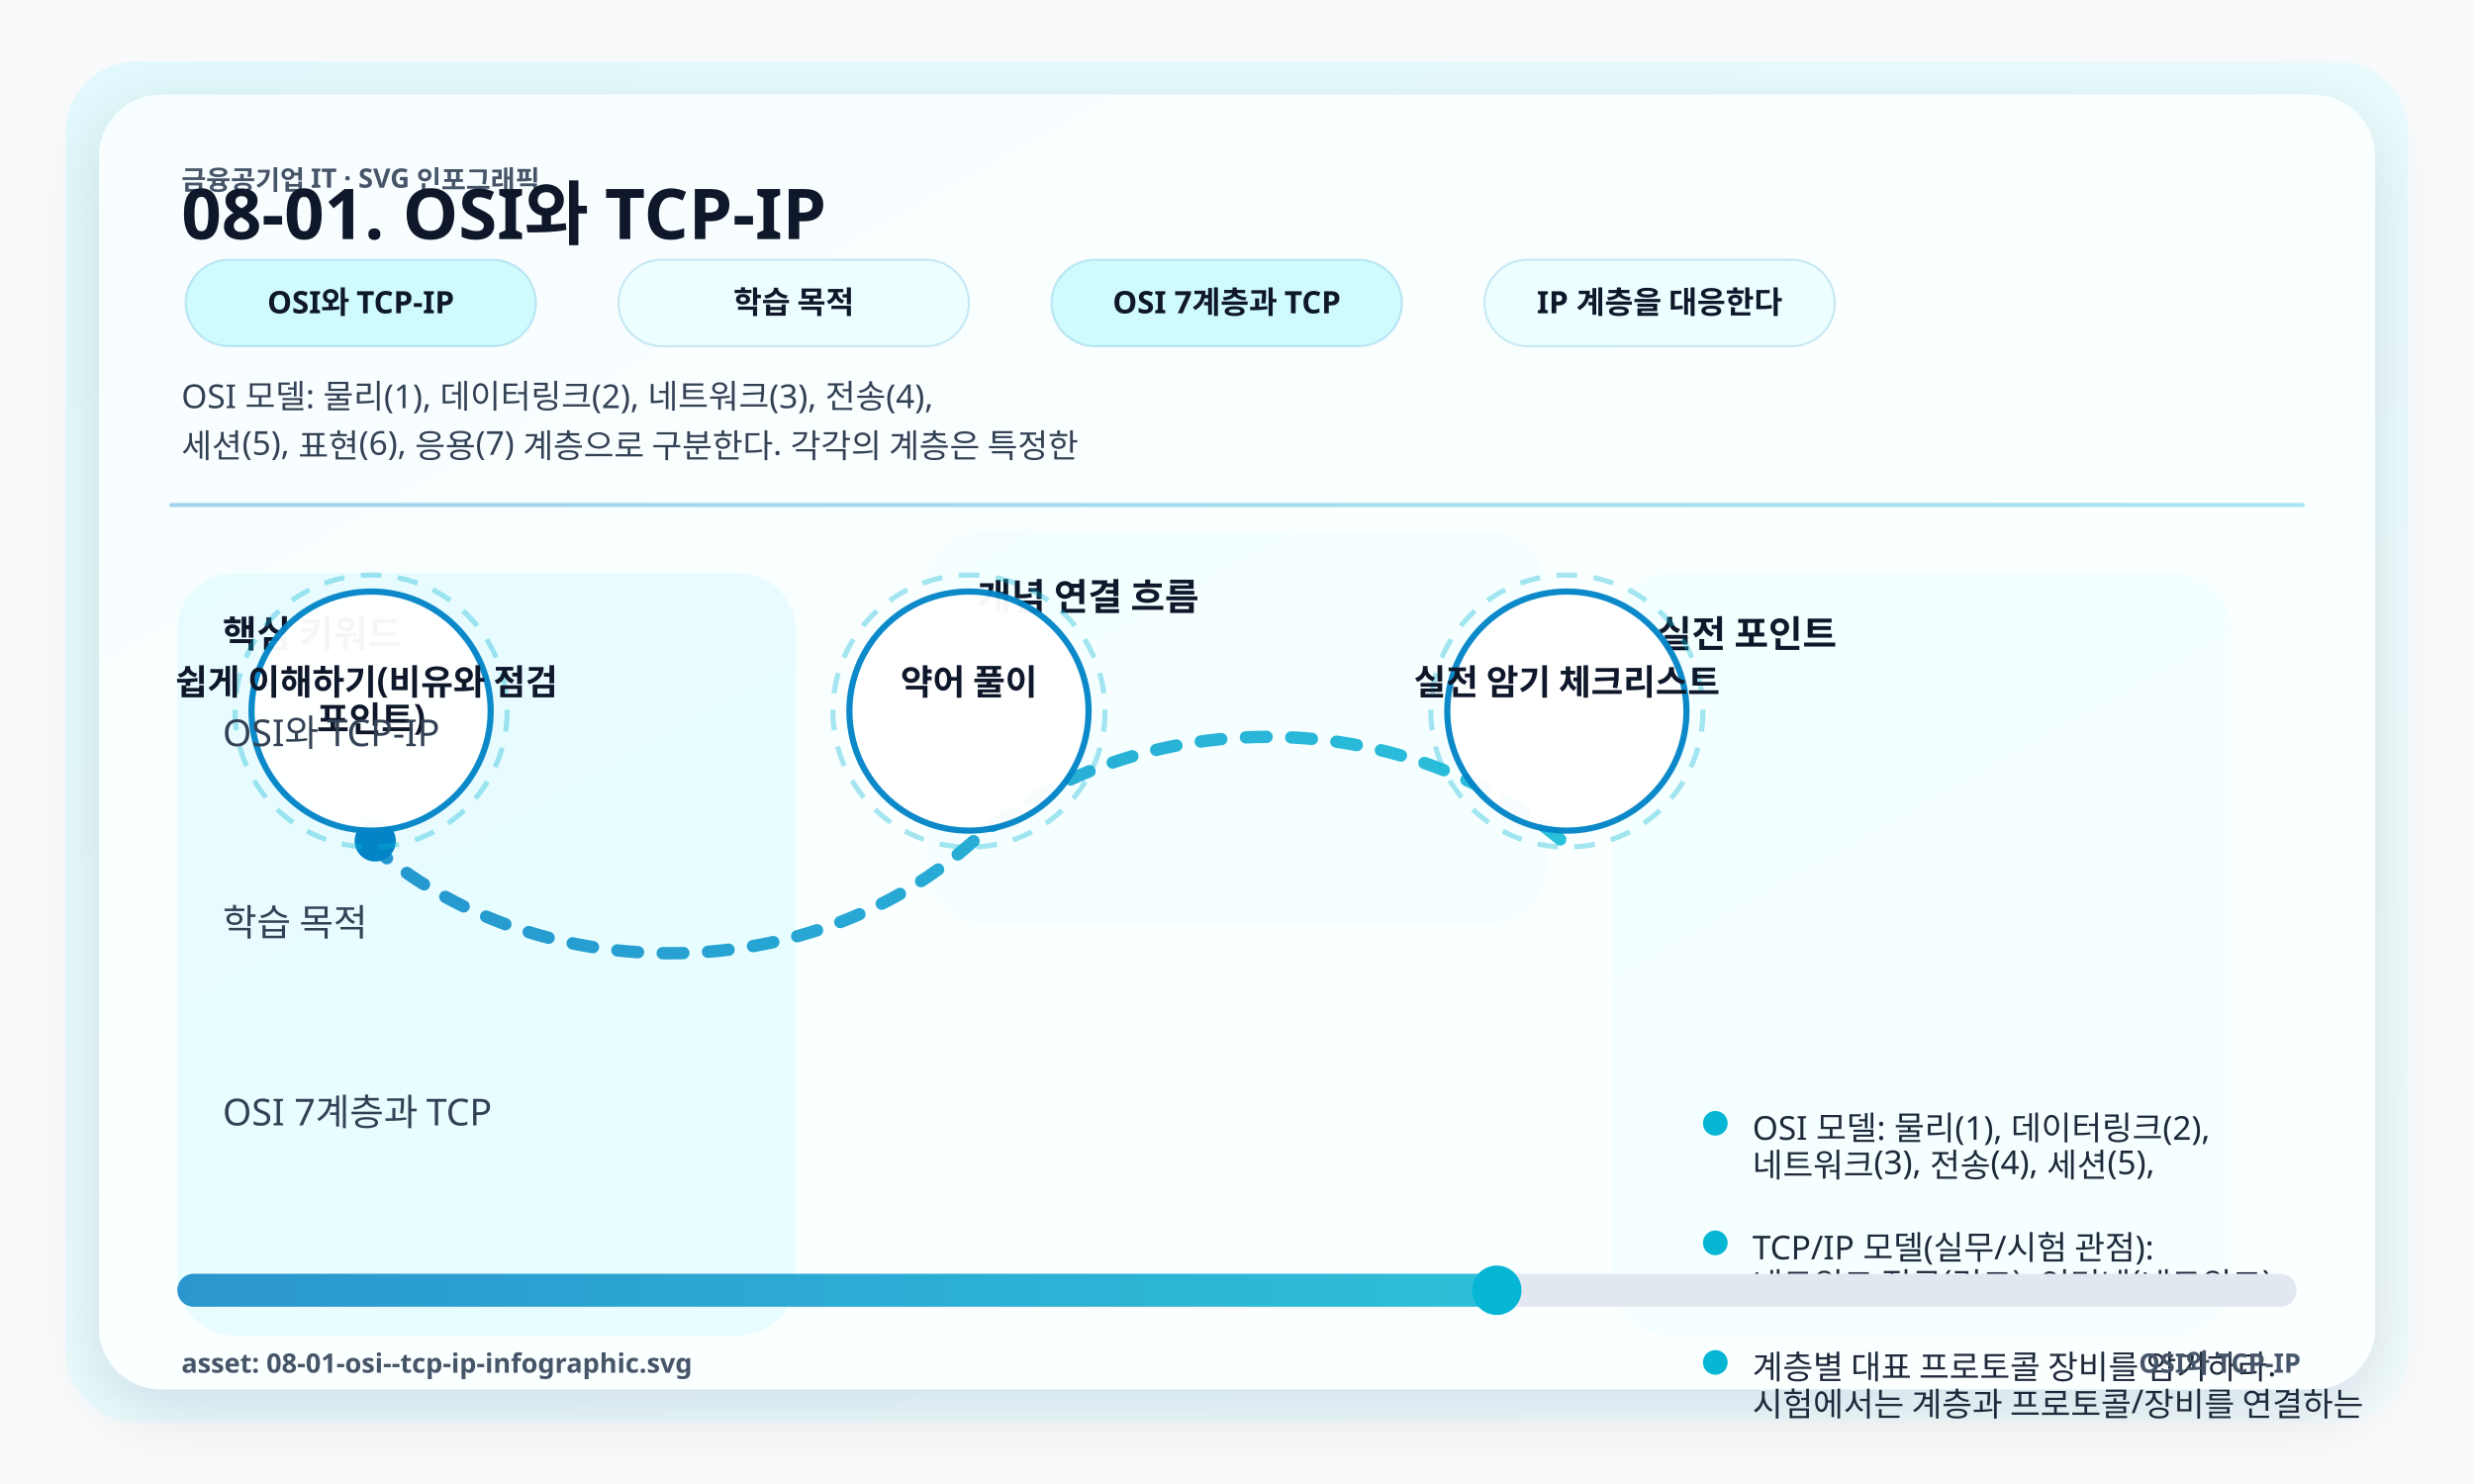
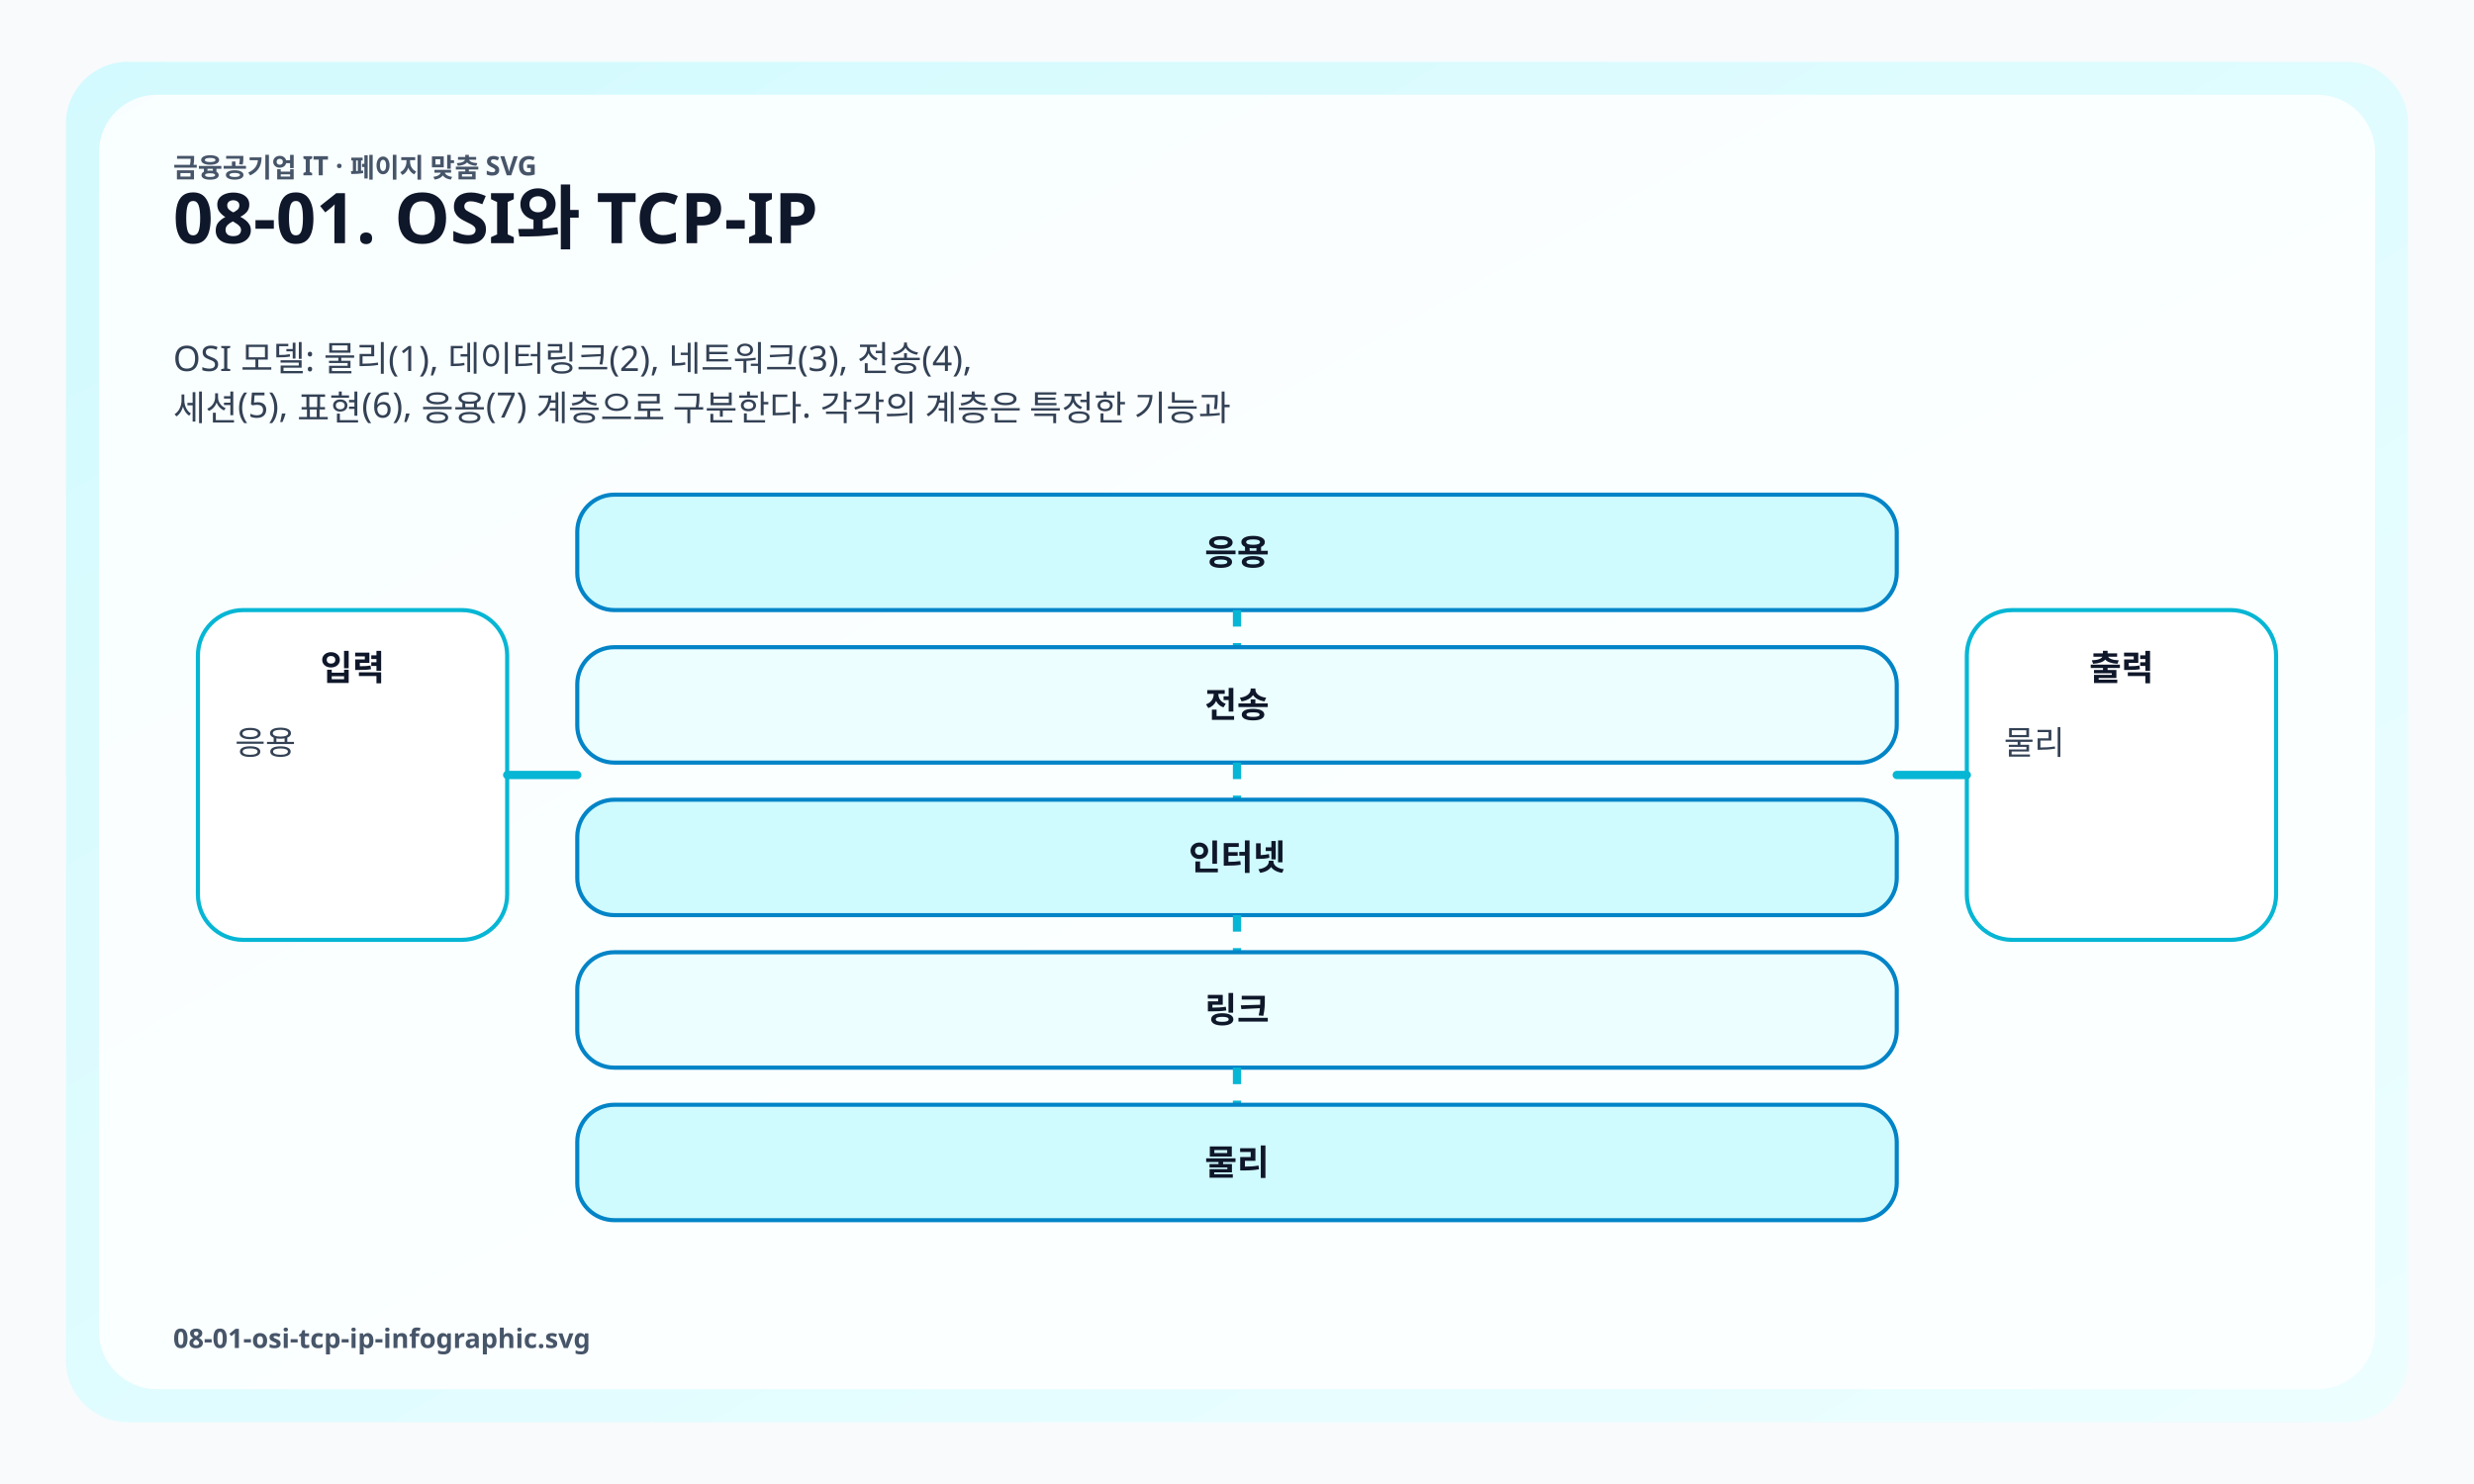
<svg xmlns="http://www.w3.org/2000/svg" width="1200" height="720" viewBox="0 0 1200 720" role="img" aria-labelledby="title desc">
  <defs>
-     <linearGradient id="bg" x1="0" y1="0" x2="1" y2="1">
+     <linearGradient id="grad-08-01-osi-tcp-ip-infographic.svg" x1="0" y1="0" x2="1" y2="1">
      <stop offset="0%" stop-color="#cffafe" />
      <stop offset="100%" stop-color="#ecfeff" />
    </linearGradient>
-     <linearGradient id="line" x1="0" y1="0" x2="1" y2="0">
+     <linearGradient id="line-08-01-osi-tcp-ip-infographic.svg" x1="0" y1="0" x2="1" y2="0">
      <stop offset="0%" stop-color="#0284c7" />
      <stop offset="100%" stop-color="#06b6d4" />
    </linearGradient>
-     <filter id="shadow" x="-20%" y="-20%" width="140%" height="140%">
-       <feDropShadow dx="0" dy="10" stdDeviation="16" flood-color="#0f172a" flood-opacity="0.12" />
-     </filter>
    <style>
      .title { font: 700 34px 'Pretendard','Noto Sans KR',sans-serif; fill: #0f172a; }
-       .subtitle { font: 500 16px 'Pretendard','Noto Sans KR',sans-serif; fill: #334155; }
-       .section { font: 700 18px 'Pretendard','Noto Sans KR',sans-serif; fill: #0f172a; }
-       .chip { font: 700 15px 'Pretendard','Noto Sans KR',sans-serif; fill: #0f172a; }
-       .body { font: 500 18px 'Pretendard','Noto Sans KR',sans-serif; fill: #334155; }
-       .node { font: 700 17px 'Pretendard','Noto Sans KR',sans-serif; fill: #0f172a; }
-       .focus { font: 500 16px 'Pretendard','Noto Sans KR',sans-serif; fill: #1e293b; }
+       .subtitle { font: 500 17px 'Pretendard','Noto Sans KR',sans-serif; fill: #334155; }
+       .label { font: 700 17px 'Pretendard','Noto Sans KR',sans-serif; fill: #0f172a; }
+       .body { font: 500 16px 'Pretendard','Noto Sans KR',sans-serif; fill: #334155; }
      .small { font: 600 13px 'Pretendard','Noto Sans KR',sans-serif; fill: #475569; }
-       .float1 { animation: float1 7s ease-in-out infinite; }
-       .float2 { animation: float2 8s ease-in-out infinite; }
-       .float3 { animation: float3 9s ease-in-out infinite; }
-       .pulse { animation: pulse 2.4s ease-in-out infinite; transform-origin: center; }
-       @keyframes float1 { 0%,100% { transform: translateY(0px); } 50% { transform: translateY(-8px); } }
-       @keyframes float2 { 0%,100% { transform: translateY(-2px); } 50% { transform: translateY(7px); } }
-       @keyframes float3 { 0%,100% { transform: translateY(2px); } 50% { transform: translateY(-6px); } }
-       @keyframes pulse { 0%,100% { opacity: .55; transform: scale(1); } 50% { opacity: 1; transform: scale(1.35); } }
+       .cap { font: 700 14px 'Pretendard','Noto Sans KR',sans-serif; fill: #0f172a; }
    </style>
  </defs>
  <rect width="1200" height="720" fill="#f8fafc" />
-   <rect x="32" y="30" width="1136" height="660" rx="34" fill="url(#bg)" opacity="0.55" />
-   <rect x="48" y="46" width="1104" height="628" rx="30" fill="white" filter="url(#shadow)" />
-   <rect x="48" y="46" width="1104" height="628" rx="30" fill="url(#bg)" opacity="0.16" />
-   <text class="small" x="88" y="92">금융공기업 IT · SVG 인포그래픽</text>
-   <text class="title" x="88" y="116">
-     <tspan x="88" dy="0">08-01. OSI와 TCP-IP</tspan>
+   <rect x="32" y="30" width="1136" height="660" rx="30" fill="url(#grad-08-01-osi-tcp-ip-infographic.svg)" opacity="0.9" />
+   <rect x="48" y="46" width="1104" height="628" rx="28" fill="white" />
+   <rect x="48" y="46" width="1104" height="628" rx="28" fill="url(#grad-08-01-osi-tcp-ip-infographic.svg)" opacity="0.14" />
+   <text class="small" x="84" y="86">금융공기업 IT · 페이지 맞춤 SVG</text>
+   <text class="title" x="84" y="118" text-anchor="start">
+     <tspan x="84" dy="0">08-01. OSI와 TCP-IP</tspan>
  </text>
-   <text class="subtitle" x="88" y="198">
-     <tspan x="88" dy="0">OSI 모델: 물리(1), 데이터링크(2), 네트워크(3), 전송(4),</tspan>
-     <tspan x="88" dy="24">세션(5), 표현(6), 응용(7) 계층으로 구분한다. 각각의 계층은 특정한</tspan>
+   <text class="subtitle" x="84" y="180" text-anchor="start">
+     <tspan x="84" dy="0">OSI 모델: 물리(1), 데이터링크(2), 네트워크(3), 전송(4),</tspan>
+     <tspan x="84" dy="24">세션(5), 표현(6), 응용(7) 계층으로 구분한다. 각각의 계층은 특정한 기능과</tspan>
  </text>
-   <g class="float1">
-     <rect x="90" y="126" width="170" height="42" rx="21" fill="#cffafe" stroke="#0284c7" stroke-opacity="0.18" />
-     <text class="chip" x="175" y="152" text-anchor="middle">OSI와 TCP-IP</text>
-   </g>
-   <g class="float2">
-     <rect x="300" y="126" width="170" height="42" rx="21" fill="#ecfeff" stroke="#0284c7" stroke-opacity="0.18" />
-     <text class="chip" x="385" y="152" text-anchor="middle">학습 목적</text>
-   </g>
-   <g class="float3">
-     <rect x="510" y="126" width="170" height="42" rx="21" fill="#cffafe" stroke="#0284c7" stroke-opacity="0.18" />
-     <text class="chip" x="595" y="152" text-anchor="middle">OSI 7계층과 TCP</text>
-   </g>
-   <g class="float1">
-     <rect x="720" y="126" width="170" height="42" rx="21" fill="#ecfeff" stroke="#0284c7" stroke-opacity="0.18" />
-     <text class="chip" x="805" y="152" text-anchor="middle">IP 계층을 대응한다</text>
-   </g>
-   <rect x="82" y="244" width="1036" height="2" rx="1" fill="url(#line)" opacity="0.35" />
-   <rect x="86" y="278" width="300" height="370" rx="28" fill="#cffafe" opacity="0.42" />
-   <rect x="450" y="258" width="300" height="190" rx="28" fill="#ecfeff" opacity="0.38" />
-   <rect x="782" y="278" width="300" height="370" rx="28" fill="#ecfeff" opacity="0.42" />
-   <text class="section" x="108" y="314">핵심 키워드</text>
-   <text class="section" x="474" y="296">개념 연결 흐름</text>
-   <text class="section" x="804" y="314">실전 포인트</text>
-   <path d="M 180 410 C 260 480, 390 480, 470 410 S 680 340, 760 410" fill="none" stroke="url(#line)" stroke-width="6" stroke-linecap="round" opacity="0.85" stroke-dasharray="10 12">
-     <animate attributeName="stroke-dashoffset" from="0" to="-220" dur="8s" repeatCount="indefinite" />
-   </path>
-   <circle cx="182" cy="408" r="10" fill="#0284c7">
-     <animateMotion dur="8s" repeatCount="indefinite" rotate="auto">
-       <mpath href="#route" />
-     </animateMotion>
-   </circle>
-   <path id="route" d="M 180 410 C 260 480, 390 480, 470 410 S 680 340, 760 410" fill="none" />
-   <g>
-     <circle cx="180" cy="345" r="58" fill="white" stroke="#0284c7" stroke-width="3" opacity="0.96" />
-     <circle cx="180" cy="345" r="66" fill="none" stroke="#06b6d4" stroke-opacity="0.35" stroke-width="2.5" stroke-dasharray="10 8">
-       <animate attributeName="stroke-dashoffset" from="0" to="-180" dur="7s" begin="0.0s" repeatCount="indefinite" />
-     </circle>
-     <text class="node" x="180" text-anchor="middle" y="337">
-       <tspan x="180" text-anchor="middle" dy="0">쉽게 이해하기(비유와 점검</tspan>
-       <tspan x="180" text-anchor="middle" dy="18">포인트)</tspan>
-     </text>
-   </g>
-   <g>
-     <circle cx="470" cy="345" r="58" fill="white" stroke="#0284c7" stroke-width="3" opacity="0.96" />
-     <circle cx="470" cy="345" r="66" fill="none" stroke="#06b6d4" stroke-opacity="0.35" stroke-width="2.5" stroke-dasharray="10 8">
-       <animate attributeName="stroke-dashoffset" from="0" to="-180" dur="7s" begin="0.7s" repeatCount="indefinite" />
-     </circle>
-     <text class="node" x="470" text-anchor="middle" y="337">
-       <tspan x="470" text-anchor="middle" dy="0">약어 풀이</tspan>
-     </text>
-   </g>
-   <g>
-     <circle cx="760" cy="345" r="58" fill="white" stroke="#0284c7" stroke-width="3" opacity="0.96" />
-     <circle cx="760" cy="345" r="66" fill="none" stroke="#06b6d4" stroke-opacity="0.35" stroke-width="2.5" stroke-dasharray="10 8">
-       <animate attributeName="stroke-dashoffset" from="0" to="-180" dur="7s" begin="1.4s" repeatCount="indefinite" />
-     </circle>
-     <text class="node" x="760" text-anchor="middle" y="337">
-       <tspan x="760" text-anchor="middle" dy="0">실전 암기 체크리스트</tspan>
-     </text>
-   </g>
-   <text class="body" x="108" y="362">
-     <tspan x="108" dy="0">OSI와 TCP-IP</tspan>
+   <rect x="280" y="240" width="640" height="56" rx="18" fill="#cffafe" stroke="#0284c7" stroke-width="2" />
+   <text class="label" x="600" y="274" text-anchor="middle">
+     <tspan x="600" dy="0">응용</tspan>
  </text>
-   <text class="body" x="108" y="454">
-     <tspan x="108" dy="0">학습 목적</tspan>
+   <line x1="600" y1="296" x2="600" y2="314" stroke="#06b6d4" stroke-width="4" stroke-dasharray="8 8">
+     <animate attributeName="stroke-dashoffset" from="0" to="-40" dur="4s" repeatCount="indefinite" />
+   </line>
+   <rect x="280" y="314" width="640" height="56" rx="18" fill="#ecfeff" stroke="#0284c7" stroke-width="2" />
+   <text class="label" x="600" y="348" text-anchor="middle">
+     <tspan x="600" dy="0">전송</tspan>
  </text>
-   <text class="body" x="108" y="546">
-     <tspan x="108" dy="0">OSI 7계층과 TCP</tspan>
+   <line x1="600" y1="370" x2="600" y2="388" stroke="#06b6d4" stroke-width="4" stroke-dasharray="8 8">
+     <animate attributeName="stroke-dashoffset" from="0" to="-40" dur="4s" repeatCount="indefinite" />
+   </line>
+   <rect x="280" y="388" width="640" height="56" rx="18" fill="#cffafe" stroke="#0284c7" stroke-width="2" />
+   <text class="label" x="600" y="422" text-anchor="middle">
+     <tspan x="600" dy="0">인터넷</tspan>
  </text>
-   <circle cx="832" cy="545" r="6" fill="#06b6d4" class="pulse" style="animation-delay:0.0s" />
-   <text class="focus" x="850" y="553">
-     <tspan x="850" dy="0">OSI 모델: 물리(1), 데이터링크(2),</tspan>
-     <tspan x="850" dy="18">네트워크(3), 전송(4), 세션(5),</tspan>
+   <line x1="600" y1="444" x2="600" y2="462" stroke="#06b6d4" stroke-width="4" stroke-dasharray="8 8">
+     <animate attributeName="stroke-dashoffset" from="0" to="-40" dur="4s" repeatCount="indefinite" />
+   </line>
+   <rect x="280" y="462" width="640" height="56" rx="18" fill="#ecfeff" stroke="#0284c7" stroke-width="2" />
+   <text class="label" x="600" y="496" text-anchor="middle">
+     <tspan x="600" dy="0">링크</tspan>
  </text>
-   <circle cx="832" cy="603" r="6" fill="#06b6d4" class="pulse" style="animation-delay:0.45s" />
-   <text class="focus" x="850" y="611">
-     <tspan x="850" dy="0">TCP/IP 모델(실무/시험 관점):</tspan>
-     <tspan x="850" dy="18">네트워크 접근(링크), 인터넷(네트워크),</tspan>
+   <line x1="600" y1="518" x2="600" y2="536" stroke="#06b6d4" stroke-width="4" stroke-dasharray="8 8">
+     <animate attributeName="stroke-dashoffset" from="0" to="-40" dur="4s" repeatCount="indefinite" />
+   </line>
+   <rect x="280" y="536" width="640" height="56" rx="18" fill="#cffafe" stroke="#0284c7" stroke-width="2" />
+   <text class="label" x="600" y="570" text-anchor="middle">
+     <tspan x="600" dy="0">물리</tspan>
  </text>
-   <circle cx="832" cy="661" r="6" fill="#06b6d4" class="pulse" style="animation-delay:0.9s" />
-   <text class="focus" x="850" y="669">
-     <tspan x="850" dy="0">계층별 대표 프로토콜 장비를 암기하라.</tspan>
-     <tspan x="850" dy="18">시험에서는 계층과 프로토콜/장비를 연결하는</tspan>
+   <rect x="96" y="296" width="150" height="160" rx="22" fill="#ffffff" stroke="#06b6d4" stroke-width="2" />
+   <text class="label" x="171" y="330" text-anchor="middle">
+     <tspan x="171" dy="0">입력</tspan>
  </text>
-   <rect x="86" y="618" width="1028" height="16" rx="8" fill="#e2e8f0" />
-   <rect x="86" y="618" width="640" height="16" rx="8" fill="url(#line)" opacity="0.82">
-     <animate attributeName="width" values="420;860;420" dur="10s" repeatCount="indefinite" />
-   </rect>
-   <circle cx="726" cy="626" r="12" fill="#06b6d4" class="pulse" />
-   <text class="small" x="88" y="666">asset: 08-01-osi--tcp-ip-infographic.svg</text>
-   <text class="small" x="1116" y="666" text-anchor="end">OSI와 TCP-IP</text>
+   <text class="body" x="114" y="366" text-anchor="start">
+     <tspan x="114" dy="0">응용</tspan>
+   </text>
+   <rect x="954" y="296" width="150" height="160" rx="22" fill="#ffffff" stroke="#06b6d4" stroke-width="2" />
+   <text class="label" x="1029" y="330" text-anchor="middle">
+     <tspan x="1029" dy="0">출력</tspan>
+   </text>
+   <text class="body" x="972" y="366" text-anchor="start">
+     <tspan x="972" dy="0">물리</tspan>
+   </text>
+   <line x1="246" y1="376" x2="280" y2="376" stroke="#06b6d4" stroke-width="4" stroke-linecap="round" marker-end="url(#arrow)" />
+   <line x1="920" y1="376" x2="954" y2="376" stroke="#06b6d4" stroke-width="4" stroke-linecap="round" marker-end="url(#arrow)" />
+   <text class="small" x="84" y="654">08-01-osi-tcp-ip-infographic.svg</text>
</svg>
